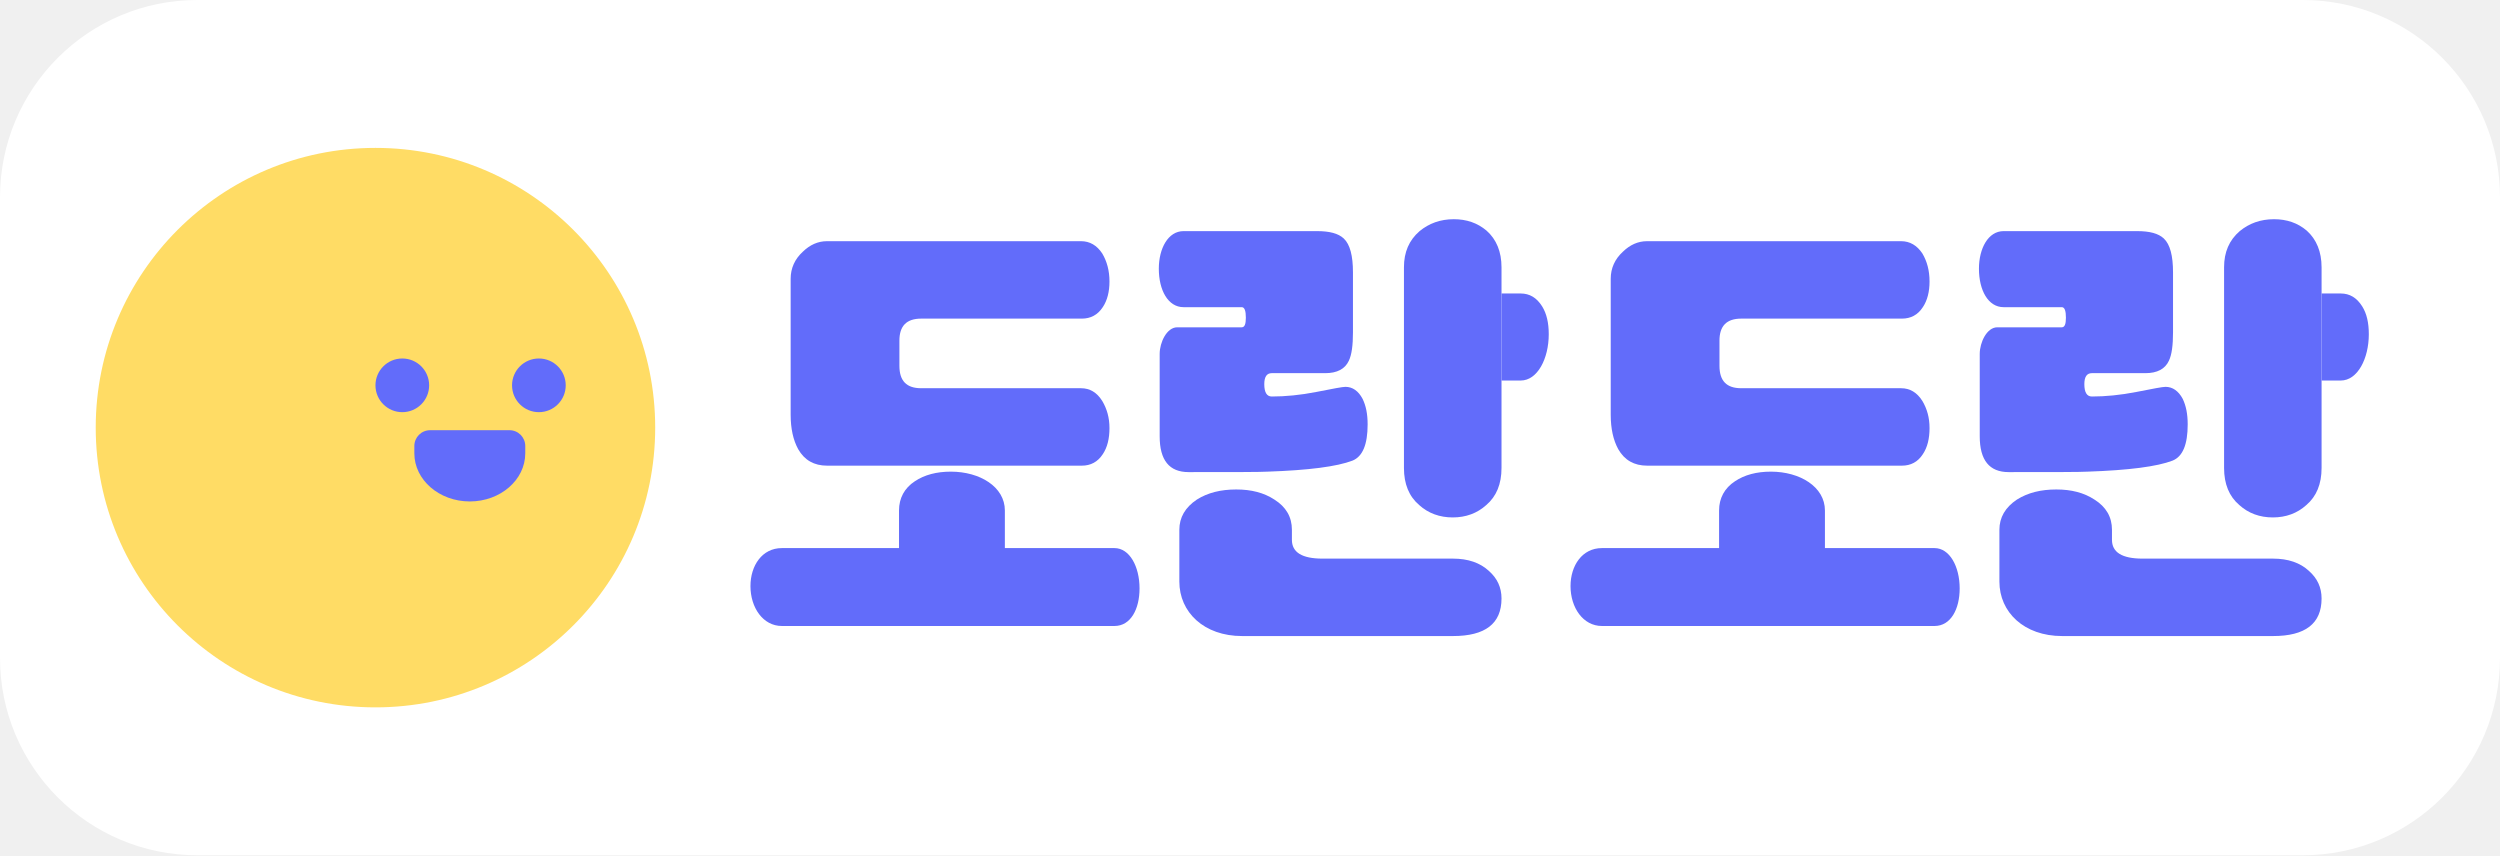
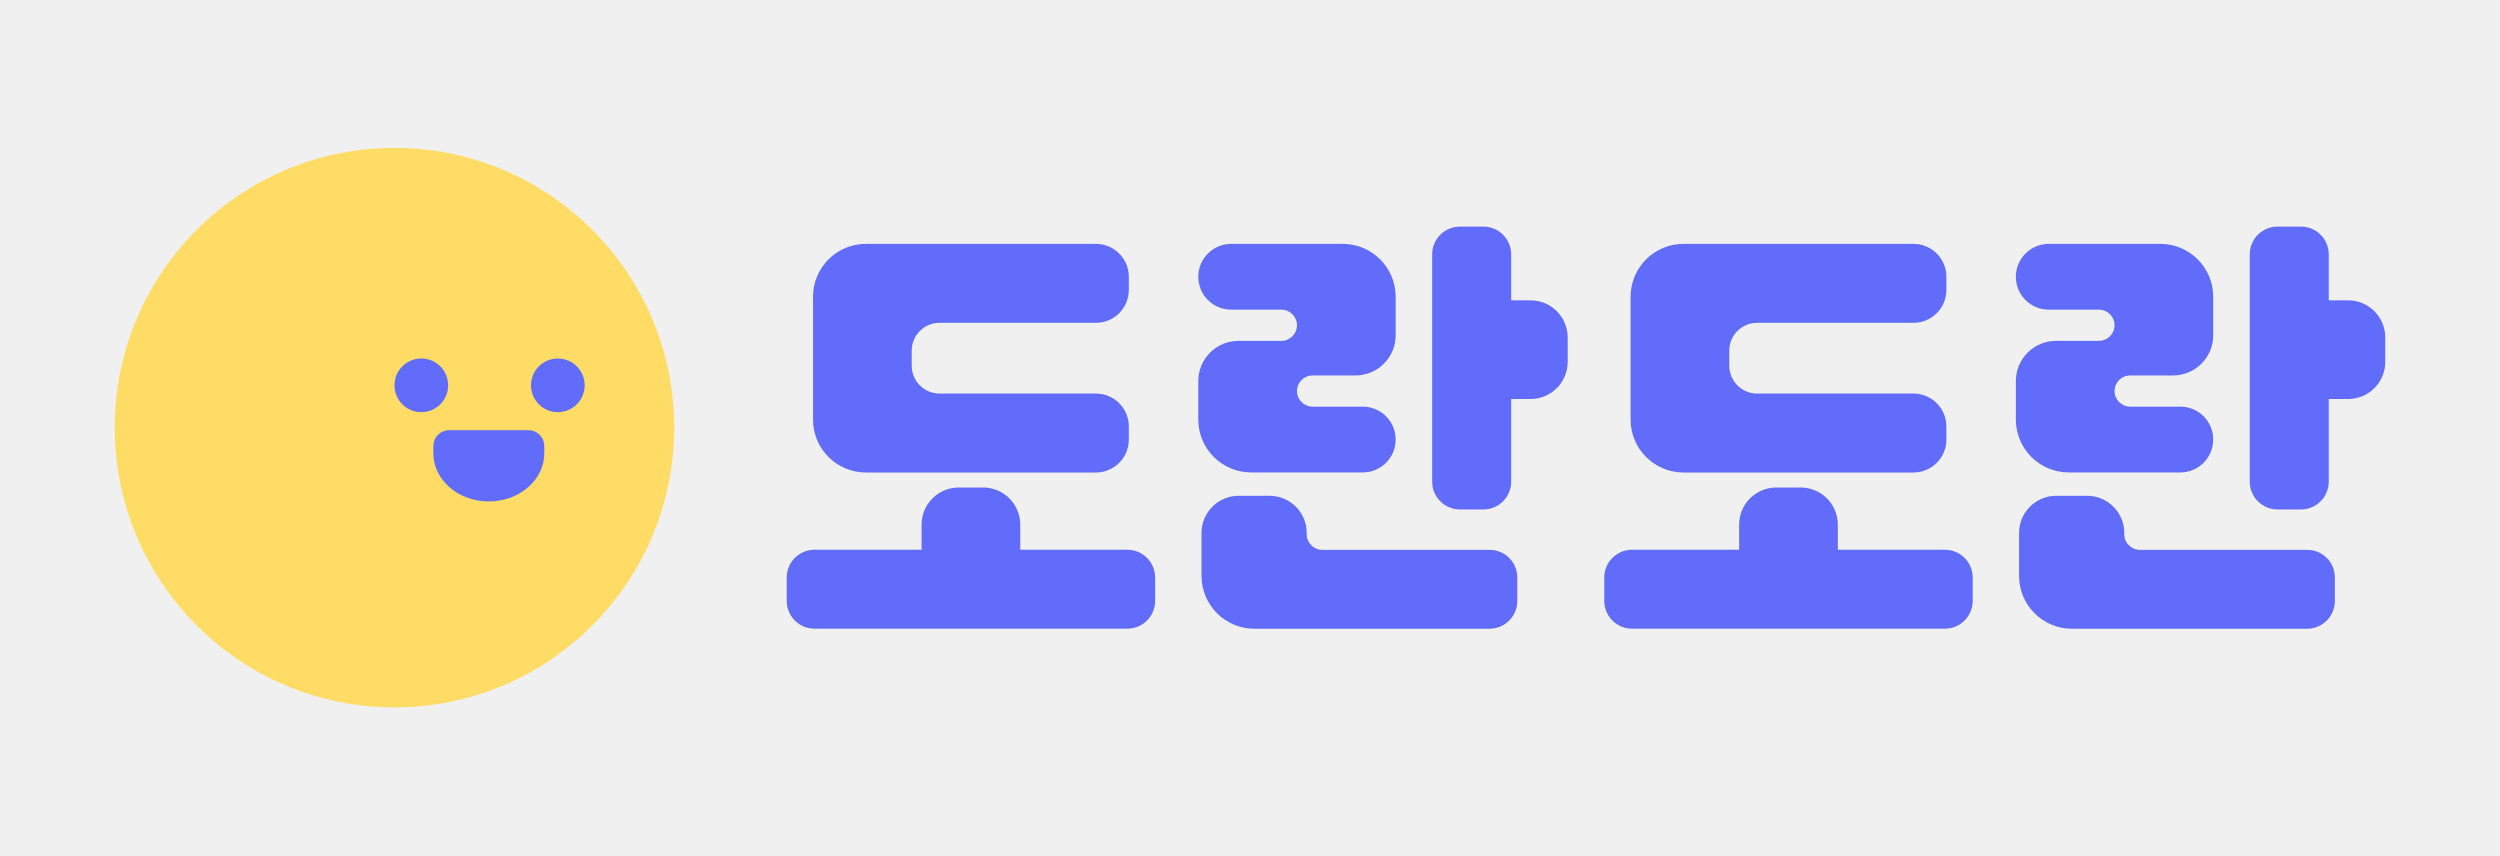
<svg xmlns="http://www.w3.org/2000/svg" version="1.1" id="레이어_1" x="0px" y="0px" viewBox="0 0 380 130" style="enable-background:new 0 0 380 130;" xml:space="preserve">
  <style type="text/css">
- 	.st0{fill:#FFFFFF;}
+ 	.st0{fill:#FFDC65;}
	.st1{fill:#626CFA;}
- 	.st2{fill:#FFDC65;}
</style>
-   <path class="st0" d="M350,130H30c-16.57,0-30-13.43-30-30V30C0,13.43,13.43,0,30,0h320c16.57,0,30,13.43,30,30v70  C380,116.57,366.57,130,350,130z" />
  <g>
-     <path class="st1" d="M164.31,59.01h-24.29c-2.23,0-3.31-1.11-3.31-3.41v-3.83c0-2.22,1.08-3.34,3.31-3.34h24.42   c1.33,0,2.41-0.56,3.18-1.74c0.7-1.04,1.02-2.37,1.02-3.9c0-1.67-0.39-3.06-1.09-4.25c-0.82-1.25-1.9-1.88-3.24-1.88h-38.6   c-1.4,0-2.61,0.56-3.69,1.61c-1.21,1.11-1.84,2.5-1.84,4.1v20.68c0,2.09,0.38,3.83,1.14,5.22c0.96,1.68,2.42,2.51,4.39,2.51h38.73   c1.33,0,2.41-0.56,3.18-1.74c0.7-1.04,1.02-2.37,1.02-3.97c0-1.6-0.39-2.92-1.09-4.11C166.73,59.64,165.65,59.01,164.31,59.01z    M169.4,83.31h-16.66V77.6c0-3.62-3.82-5.91-8.21-5.91c-2.16,0-4,0.48-5.47,1.46c-1.59,1.04-2.41,2.57-2.41,4.45v5.71h-17.81   c-2.99,0-4.77,2.65-4.77,5.78c0,3.27,1.91,6.06,4.77,6.06h50.56c2.48,0,3.81-2.58,3.81-5.71C173.21,86.1,171.69,83.31,169.4,83.31z   " />
-     <path class="st1" d="M226.32,86.79c-1.34-1.25-3.18-1.88-5.47-1.88h-19.84c-3.12,0-4.64-0.97-4.64-2.85v-1.53   c0-1.95-0.89-3.48-2.67-4.6c-1.59-1.04-3.5-1.53-5.79-1.53c-2.35,0-4.33,0.49-5.98,1.53c-1.78,1.19-2.67,2.72-2.67,4.6v7.87   c0,4.66,3.75,8.28,9.54,8.28h32.05c4.9,0,7.38-1.88,7.38-5.71C228.23,89.3,227.59,87.91,226.32,86.79z M207.11,60.62   c-0.63-1.19-1.52-1.82-2.6-1.82c-0.45,0-1.91,0.28-4.39,0.77c-2.48,0.49-4.77,0.7-6.81,0.7c-0.76,0-1.14-0.63-1.14-1.88   c0-1.12,0.38-1.67,1.14-1.67h8.14c1.78,0,2.99-0.63,3.57-1.88c0.44-0.91,0.63-2.37,0.63-4.32V41.4c0-2.51-0.44-4.25-1.4-5.15   c-0.82-0.77-2.16-1.12-4.07-1.12H179.9c-2.36,0-3.76,2.65-3.76,5.71c0,3.27,1.4,5.85,3.76,5.85h8.84c0.44,0,0.63,0.56,0.63,1.6   c0,0.98-0.19,1.46-0.63,1.46h-9.8c-1.59,0-2.67,2.3-2.67,4.04v12.53c0,3.63,1.46,5.44,4.39,5.44c6.8,0,10.81,0,12.02-0.07   c6.23-0.21,10.55-0.77,12.91-1.68c1.52-0.62,2.29-2.43,2.29-5.5C207.88,62.91,207.62,61.66,207.11,60.62z" />
-     <path class="st1" d="M228.23,40.63v30.5c0,2.44-0.77,4.32-2.32,5.64c-1.38,1.25-3.11,1.88-5.09,1.88c-1.99,0-3.72-0.63-5.1-1.88   c-1.55-1.32-2.32-3.2-2.32-5.64v-30.5c0-2.3,0.77-4.11,2.38-5.5c1.44-1.18,3.15-1.81,5.2-1.81c1.93,0,3.59,0.56,4.98,1.74   C227.46,36.39,228.23,38.27,228.23,40.63z" />
-     <path class="st1" d="M288.96,59.01h-24.29c-2.23,0-3.31-1.11-3.31-3.41v-3.83c0-2.22,1.08-3.34,3.31-3.34h24.42   c1.34,0,2.42-0.56,3.18-1.74c0.7-1.04,1.02-2.37,1.02-3.9c0-1.67-0.38-3.06-1.08-4.25c-0.83-1.25-1.91-1.88-3.25-1.88h-38.6   c-1.4,0-2.61,0.56-3.69,1.61c-1.21,1.11-1.84,2.5-1.84,4.1v20.68c0,2.09,0.38,3.83,1.14,5.22c0.96,1.68,2.42,2.51,4.39,2.51h38.73   c1.34,0,2.42-0.56,3.18-1.74c0.7-1.04,1.02-2.37,1.02-3.97c0-1.6-0.38-2.92-1.08-4.11C291.38,59.64,290.3,59.01,288.96,59.01z    M294.05,83.31h-16.66V77.6c0-3.62-3.82-5.91-8.21-5.91c-2.16,0-4,0.48-5.46,1.46c-1.59,1.04-2.42,2.57-2.42,4.45v5.71h-17.81   c-2.99,0-4.77,2.65-4.77,5.78c0,3.27,1.91,6.06,4.77,6.06h50.56c2.48,0,3.82-2.58,3.82-5.71C297.87,86.1,296.34,83.31,294.05,83.31   z" />
-     <path class="st1" d="M331.77,60.62c-0.64-1.19-1.53-1.82-2.61-1.82c-0.45,0-1.91,0.28-4.39,0.77c-2.48,0.49-4.77,0.7-6.8,0.7   c-0.77,0-1.15-0.63-1.15-1.88c0-1.12,0.38-1.67,1.15-1.67h8.14c1.78,0,2.98-0.63,3.56-1.88c0.44-0.91,0.63-2.37,0.63-4.32V41.4   c0-2.51-0.44-4.25-1.4-5.15c-0.82-0.77-2.16-1.12-4.07-1.12h-20.28c-2.36,0-3.75,2.65-3.75,5.71c0,3.27,1.39,5.85,3.75,5.85h8.84   c0.44,0,0.63,0.56,0.63,1.6c0,0.98-0.19,1.46-0.63,1.46h-9.8c-1.59,0-2.67,2.3-2.67,4.04v12.53c0,3.63,1.47,5.44,4.39,5.44   c6.81,0,10.81,0,12.02-0.07c6.23-0.21,10.56-0.77,12.91-1.68c1.53-0.62,2.29-2.43,2.29-5.5C332.53,62.91,332.27,61.66,331.77,60.62   z M350.97,86.79c-1.33-1.25-3.18-1.88-5.47-1.88h-19.84c-3.12,0-4.64-0.97-4.64-2.85v-1.53c0-1.95-0.89-3.48-2.67-4.6   c-1.59-1.04-3.5-1.53-5.79-1.53c-2.35,0-4.32,0.49-5.98,1.53c-1.78,1.19-2.67,2.72-2.67,4.6v7.87c0,4.66,3.75,8.28,9.54,8.28h32.05   c4.9,0,7.38-1.88,7.38-5.71C352.88,89.3,352.24,87.91,350.97,86.79z" />
-     <path class="st1" d="M352.88,40.63v30.5c0,2.44-0.77,4.32-2.32,5.64c-1.38,1.25-3.1,1.88-5.09,1.88c-1.99,0-3.71-0.63-5.09-1.88   c-1.55-1.32-2.32-3.2-2.32-5.64v-30.5c0-2.3,0.77-4.11,2.38-5.5c1.44-1.18,3.15-1.81,5.21-1.81c1.93,0,3.6,0.56,4.98,1.74   C352.11,36.39,352.88,38.27,352.88,40.63z" />
    <g>
-       <circle class="st2" cx="57.07" cy="65" r="42.52" />
-       <circle class="st1" cx="61.15" cy="58.57" r="4.08" />
-       <circle class="st1" cx="81.91" cy="58.57" r="4.08" />
+       <circle class="st0" cx="59.96" cy="65" r="42.52" />
+       <circle class="st1" cx="64.04" cy="58.57" r="4.08" />
+       <circle class="st1" cx="84.79" cy="58.57" r="4.08" />
      <g>
-         <path class="st1" d="M79.84,67.79v1.12c0,4.03-3.78,7.31-8.43,7.31c-4.65,0-8.43-3.28-8.43-7.31v-1.12c0-1.32,1.07-2.4,2.4-2.4     h12.06C78.77,65.39,79.84,66.47,79.84,67.79z" />
+         <path class="st1" d="M82.73,67.79v1.12c0,4.03-3.78,7.31-8.43,7.31c-4.65,0-8.43-3.28-8.43-7.31v-1.12c0-1.32,1.07-2.4,2.4-2.4     h12.06C81.65,65.39,82.73,66.47,82.73,67.79z" />
      </g>
    </g>
-     <path class="st1" d="M235.41,50.81c0,3.69-1.71,7.03-4.26,7.03h-2.92V44.61h2.92c1.34,0,2.42,0.63,3.25,1.95   C235.09,47.67,235.41,49.07,235.41,50.81z" />
-     <path class="st1" d="M360.06,50.81c0,3.69-1.71,7.03-4.26,7.03h-2.92V44.61h2.92c1.34,0,2.42,0.63,3.25,1.95   C359.75,47.67,360.06,49.07,360.06,50.81z" />
+     <g>
+       <path class="st1" d="M138.58,53.3v2.29c0,2.33,1.89,4.23,4.23,4.23h23.77c2.76,0,5,2.24,5,5v2c0,2.76-2.24,5-5,5h-34.96    c-4.44,0-8.04-3.6-8.04-8.04V45.11c0-4.44,3.6-8.04,8.04-8.04h34.96c2.76,0,5,2.24,5,5v2c0,2.76-2.24,5-5,5h-23.77    C140.47,49.07,138.58,50.96,138.58,53.3z" />
+       <path class="st1" d="M212.14,45.11v5.85c0,3.37-2.73,6.11-6.11,6.11h-6.52c-1.31,0-2.37,1.06-2.37,2.37v0    c0,1.31,1.06,2.37,2.37,2.37h7.63c2.76,0,5,2.24,5,5v0c0,2.76-2.24,5-5,5h-16.96c-4.44,0-8.04-3.6-8.04-8.04v-5.85    c0-3.37,2.73-6.11,6.11-6.11h6.52c1.31,0,2.37-1.06,2.37-2.37v0c0-1.31-1.06-2.37-2.37-2.37h-7.63c-2.76,0-5-2.24-5-5v0    c0-2.76,2.24-5,5-5h16.96C208.54,37.07,212.14,40.67,212.14,45.11z" />
+       <path class="st1" d="M238.29,51.3V55c0,3.12-2.53,5.65-5.65,5.65h-2.94v12.56c0,2.33-1.89,4.23-4.23,4.23h-3.55    c-2.33,0-4.23-1.89-4.23-4.23V38.67c0-2.33,1.89-4.23,4.23-4.23h3.55c2.33,0,4.23,1.89,4.23,4.23v6.98h2.94    C235.76,45.65,238.29,48.18,238.29,51.3z" />
+       <path class="st1" d="M230.63,87.79v3.55c0,2.33-1.89,4.23-4.23,4.23h-35.73c-4.44,0-8.04-3.6-8.04-8.04v-6.52    c0-3.12,2.53-5.65,5.65-5.65h4.69c3.12,0,5.65,2.53,5.65,5.65v0.2c0,1.31,1.06,2.37,2.37,2.37h25.4    C228.74,83.56,230.63,85.45,230.63,87.79z" />
+       <path class="st1" d="M175.58,87.79v3.54c0,2.34-1.89,4.23-4.23,4.23h-47.54c-2.34,0-4.23-1.89-4.23-4.23v-3.54    c0-2.34,1.89-4.23,4.23-4.23h16.27v-3.81c0-3.12,2.53-5.65,5.65-5.65h3.7c3.12,0,5.65,2.53,5.65,5.65v3.81h16.27    C173.69,83.56,175.58,85.45,175.58,87.79z" />
+       <path class="st1" d="M262.85,53.3v2.29c0,2.33,1.89,4.23,4.23,4.23h23.77c2.76,0,5,2.24,5,5v2c0,2.76-2.24,5-5,5h-34.96    c-4.44,0-8.04-3.6-8.04-8.04V45.11c0-4.44,3.6-8.04,8.04-8.04h34.96c2.76,0,5,2.24,5,5v2c0,2.76-2.24,5-5,5h-23.77    C264.74,49.07,262.85,50.96,262.85,53.3z" />
+       <path class="st1" d="M336.41,45.11v5.85c0,3.37-2.73,6.11-6.11,6.11h-6.52c-1.31,0-2.37,1.06-2.37,2.37v0    c0,1.31,1.06,2.37,2.37,2.37h7.63c2.76,0,5,2.24,5,5v0c0,2.76-2.24,5-5,5h-16.96c-4.44,0-8.04-3.6-8.04-8.04v-5.85    c0-3.37,2.73-6.11,6.11-6.11h6.52c1.31,0,2.37-1.06,2.37-2.37v0c0-1.31-1.06-2.37-2.37-2.37h-7.63c-2.76,0-5-2.24-5-5v0    c0-2.76,2.24-5,5-5h16.96C332.81,37.07,336.41,40.67,336.41,45.11z" />
+       <path class="st1" d="M362.56,51.3V55c0,3.12-2.53,5.65-5.65,5.65h-2.94v12.56c0,2.33-1.89,4.23-4.23,4.23h-3.55    c-2.33,0-4.23-1.89-4.23-4.23V38.67c0-2.33,1.89-4.23,4.23-4.23h3.55c2.33,0,4.23,1.89,4.23,4.23v6.98h2.94    C360.03,45.65,362.56,48.18,362.56,51.3z" />
+       <path class="st1" d="M354.9,87.79v3.55c0,2.33-1.89,4.23-4.23,4.23h-35.73c-4.44,0-8.04-3.6-8.04-8.04v-6.52    c0-3.12,2.53-5.65,5.65-5.65h4.69c3.12,0,5.65,2.53,5.65,5.65v0.2c0,1.31,1.06,2.37,2.37,2.37h25.4    C353.01,83.56,354.9,85.45,354.9,87.79z" />
+       <path class="st1" d="M299.85,87.79v3.54c0,2.34-1.89,4.23-4.23,4.23h-47.54c-2.34,0-4.23-1.89-4.23-4.23v-3.54    c0-2.34,1.89-4.23,4.23-4.23h16.27v-3.81c0-3.12,2.53-5.65,5.65-5.65h3.7c3.12,0,5.65,2.53,5.65,5.65v3.81h16.27    C297.96,83.56,299.85,85.45,299.85,87.79z" />
+     </g>
  </g>
</svg>
